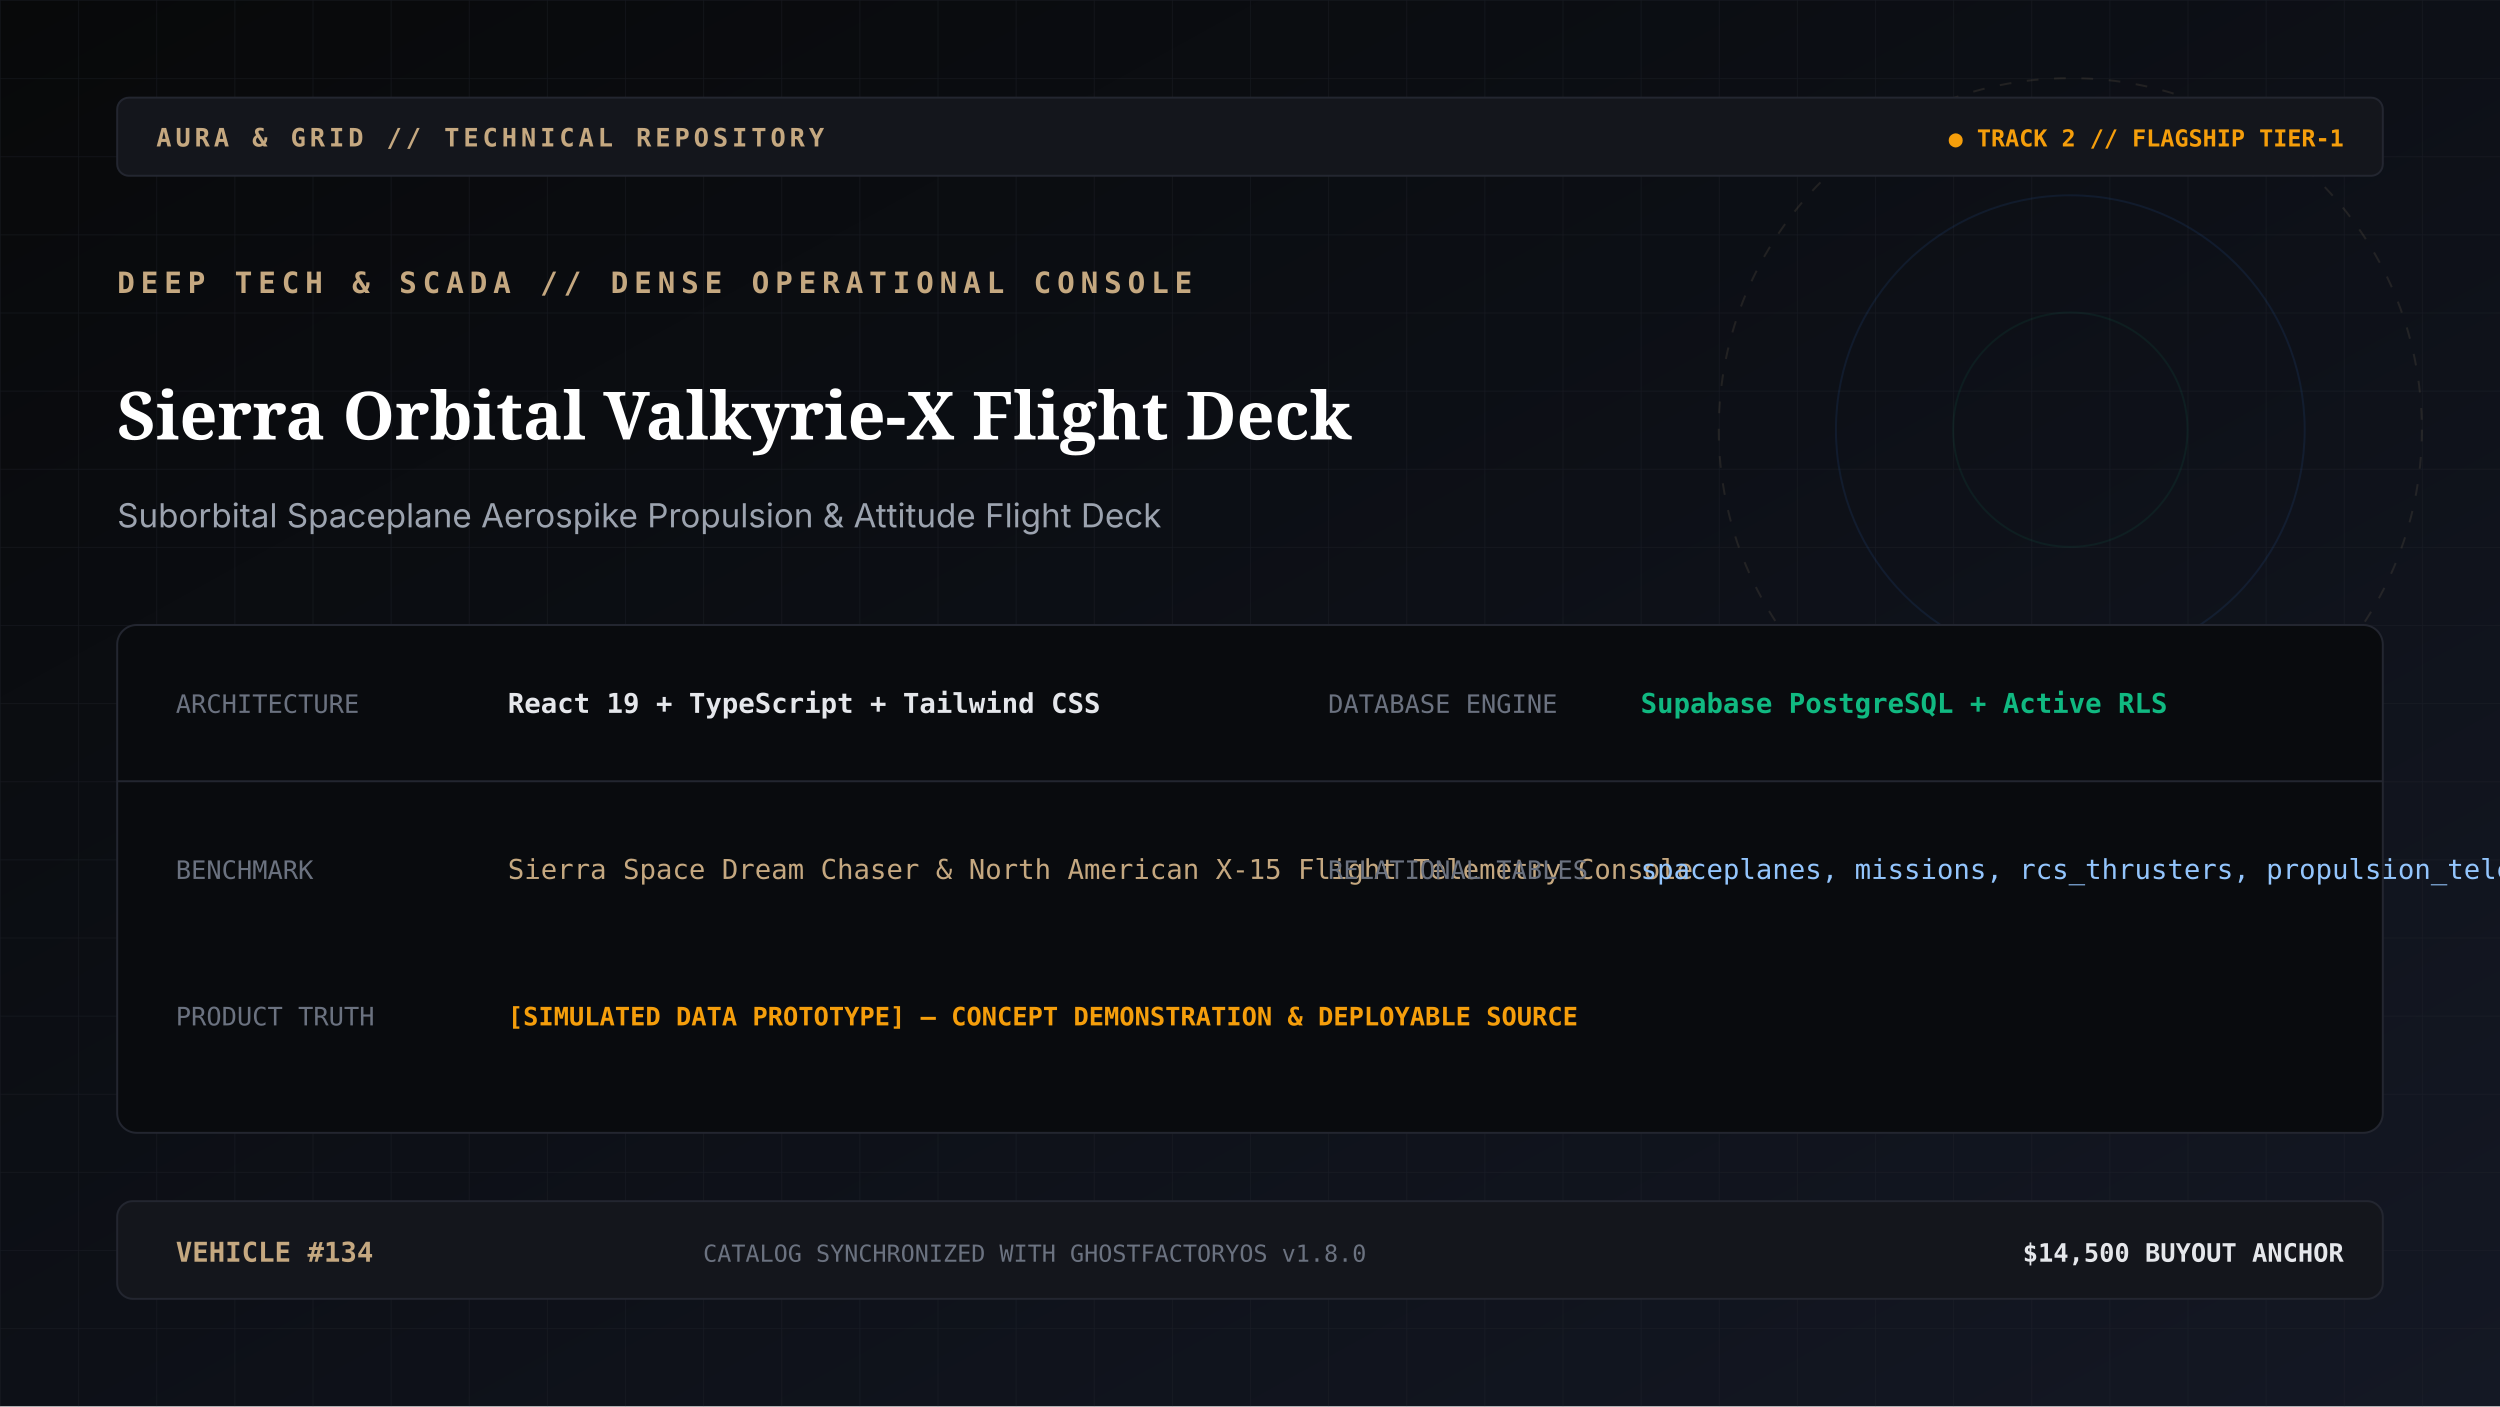
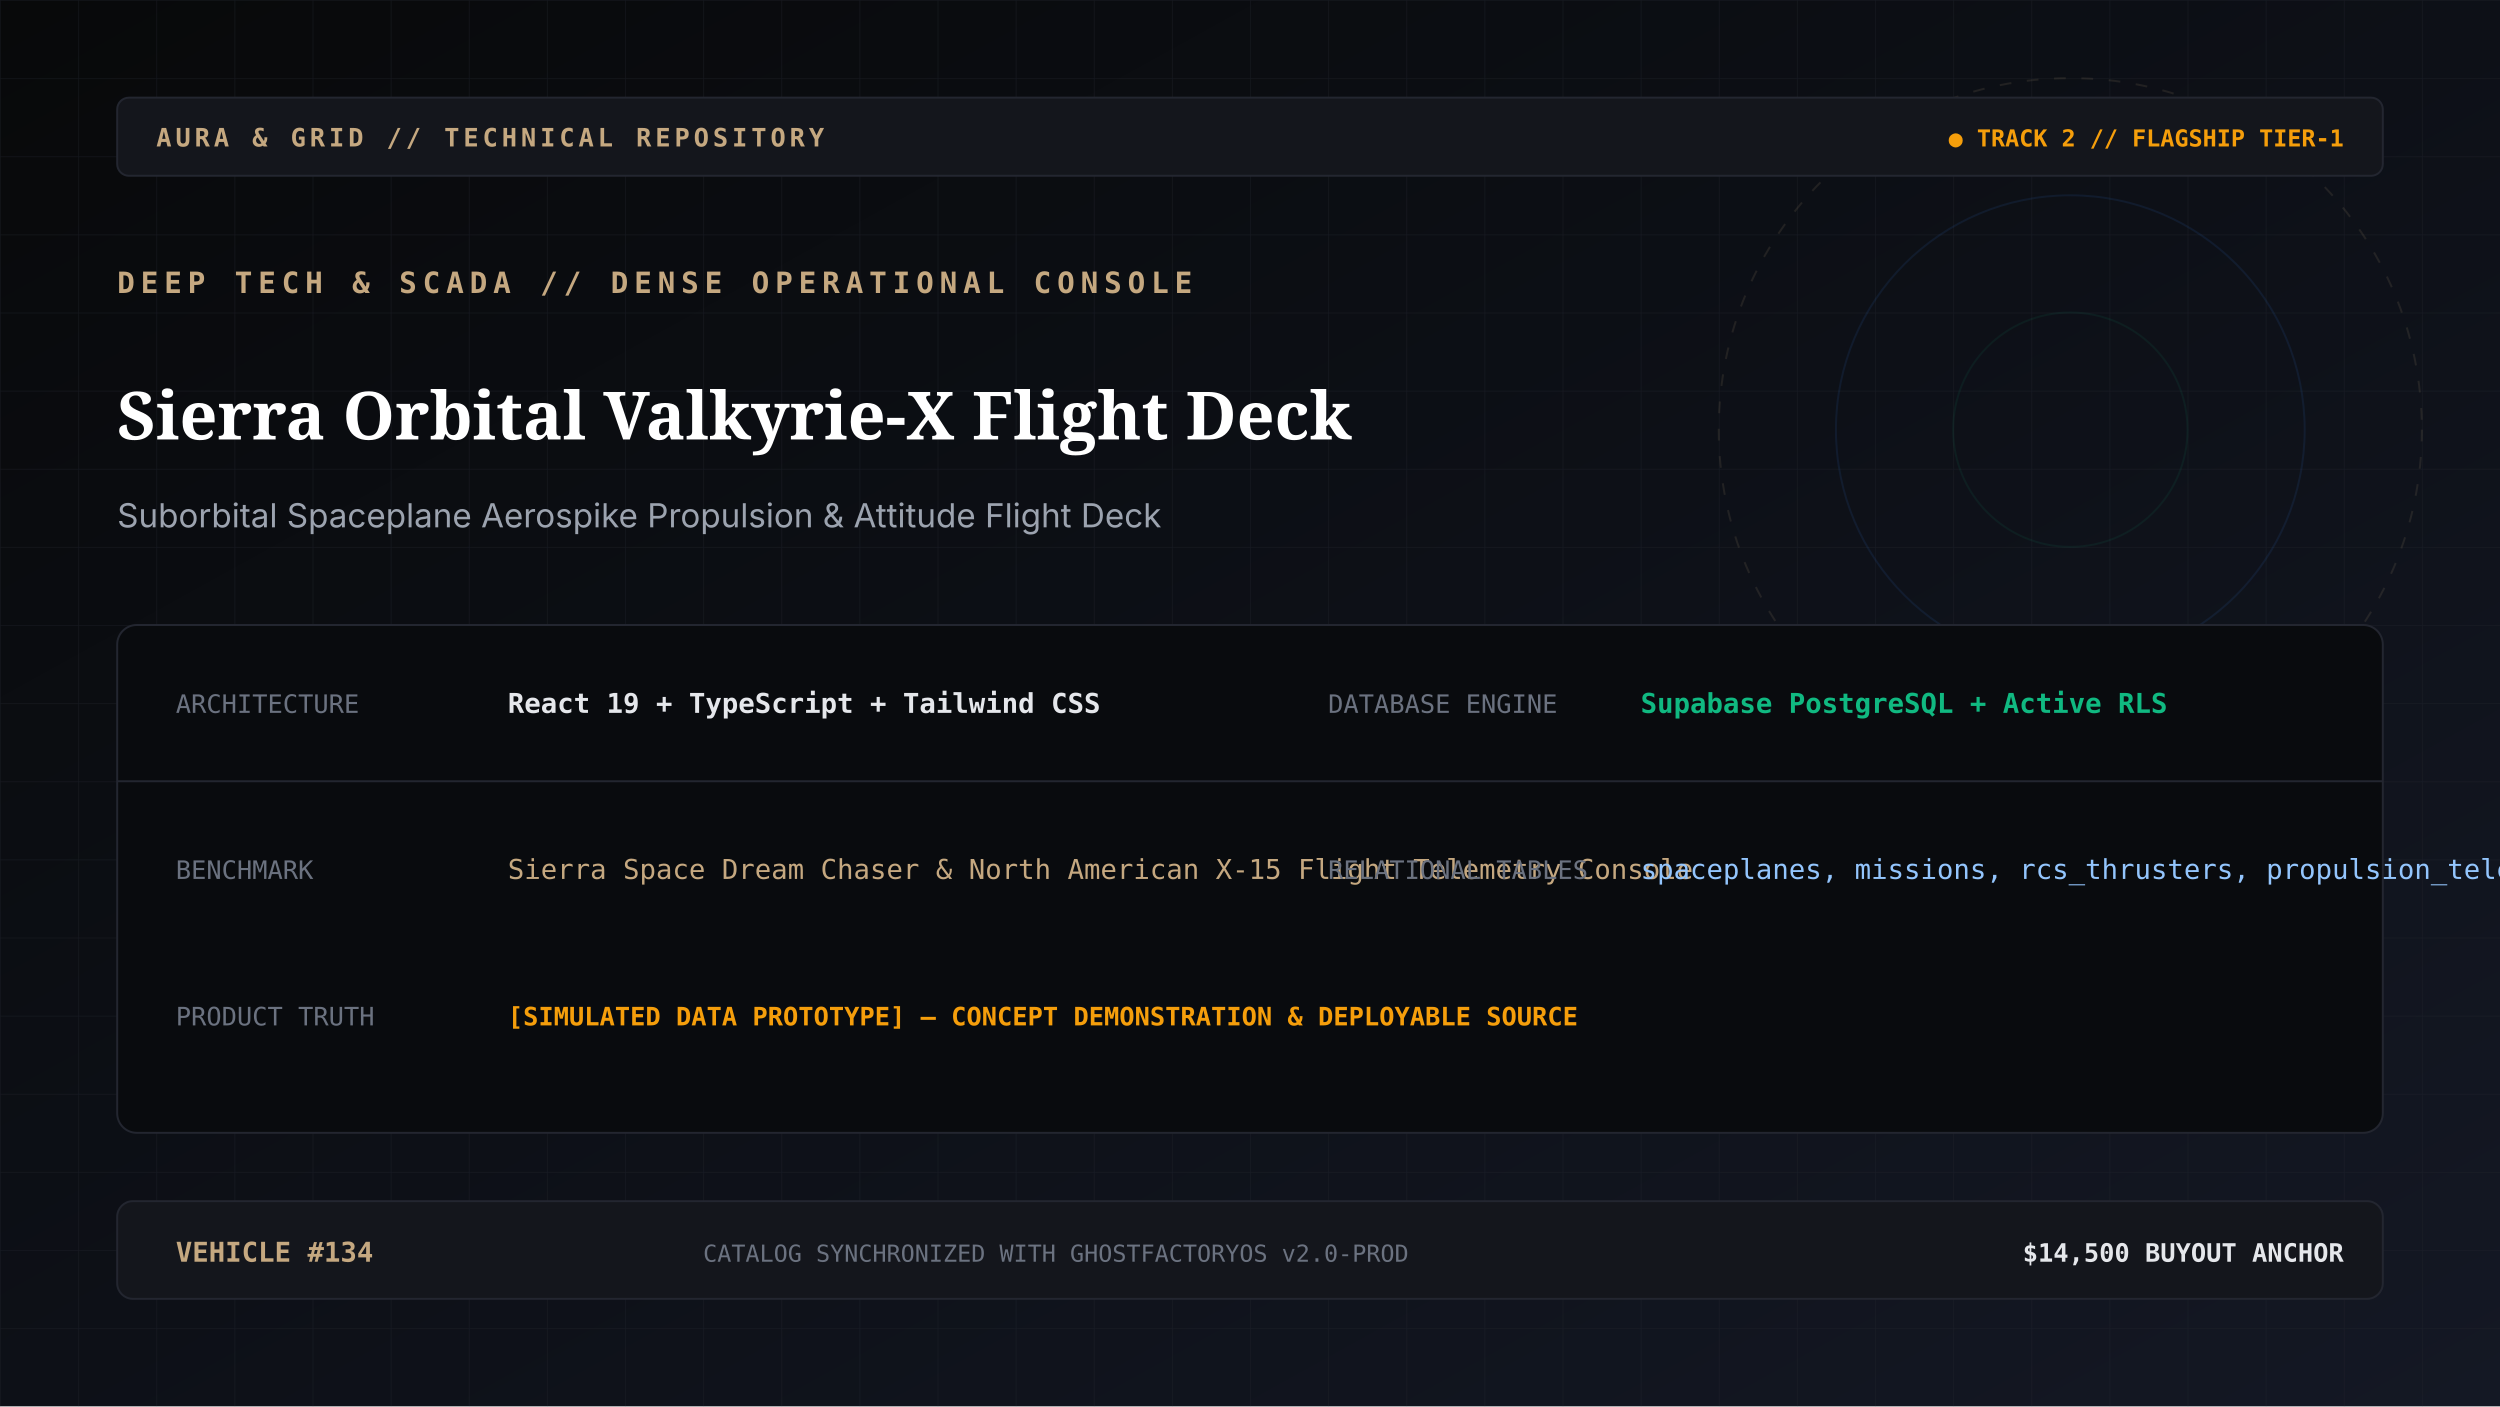
<svg xmlns="http://www.w3.org/2000/svg" width="1280" height="720" viewBox="0 0 1280 720">
  <defs>
    <linearGradient id="bg-134" x1="0%" y1="0%" x2="100%" y2="100%">
      <stop offset="0%" stop-color="#08090A" />
      <stop offset="50%" stop-color="#0D1017" />
      <stop offset="100%" stop-color="#141824" />
    </linearGradient>
    <pattern id="grid-134" width="40" height="40" patternUnits="userSpaceOnUse">
      <path d="M 40 0 L 0 0 0 40" fill="none" stroke="#232630" stroke-width="0.75" stroke-opacity="0.45" />
    </pattern>
  </defs>
  <rect width="1280" height="720" fill="url(#bg-134)" />
  <rect width="1280" height="720" fill="url(#grid-134)" />
  <circle cx="1060" cy="220" r="180" fill="none" stroke="#C5A880" stroke-width="1" stroke-opacity="0.12" stroke-dasharray="6 8" />
  <circle cx="1060" cy="220" r="120" fill="none" stroke="#3B82F6" stroke-width="1" stroke-opacity="0.1" />
  <circle cx="1060" cy="220" r="60" fill="none" stroke="#10B981" stroke-width="1" stroke-opacity="0.08" />
  <rect x="60" y="50" width="1160" height="40" fill="#14161C" rx="6" stroke="#232630" stroke-width="1" />
  <text x="80" y="75" fill="#C5A880" font-family="'JetBrains Mono', monospace" font-size="13" font-weight="600" letter-spacing="2">AURA &amp; GRID // TECHNICAL REPOSITORY</text>
  <text x="1200" y="75" text-anchor="end" fill="#F59E0B" font-family="'JetBrains Mono', monospace" font-size="12" font-weight="bold">● TRACK 2 // FLAGSHIP TIER-1</text>
  <text x="60" y="150" fill="#C5A880" font-family="'JetBrains Mono', monospace" font-size="15" font-weight="bold" letter-spacing="3">DEEP TECH &amp; SCADA // DENSE OPERATIONAL CONSOLE</text>
  <text x="60" y="225" fill="#FFFFFF" font-family="'Playfair Display', Georgia, serif" font-size="34" font-weight="bold">Sierra Orbital Valkyrie-X Flight Deck</text>
  <text x="60" y="270" fill="#9CA3AF" font-family="'Inter', sans-serif" font-size="17">Suborbital Spaceplane Aerospike Propulsion &amp; Attitude Flight Deck</text>
  <rect x="60" y="320" width="1160" height="260" fill="#090B0E" rx="10" stroke="#232630" stroke-width="1" />
  <line x1="60" y1="400" x2="1220" y2="400" stroke="#232630" stroke-width="1" />
  <text x="90" y="365" fill="#6B7280" font-family="'JetBrains Mono', monospace" font-size="13">ARCHITECTURE</text>
  <text x="260" y="365" fill="#E5E7EB" font-family="'JetBrains Mono', monospace" font-size="14" font-weight="bold">React 19 + TypeScript + Tailwind CSS</text>
  <text x="680" y="365" fill="#6B7280" font-family="'JetBrains Mono', monospace" font-size="13">DATABASE ENGINE</text>
  <text x="840" y="365" fill="#10B981" font-family="'JetBrains Mono', monospace" font-size="14" font-weight="bold">Supabase PostgreSQL + Active RLS</text>
  <text x="90" y="450" fill="#6B7280" font-family="'JetBrains Mono', monospace" font-size="13">BENCHMARK</text>
  <text x="260" y="450" fill="#C5A880" font-family="'JetBrains Mono', monospace" font-size="14">Sierra Space Dream Chaser &amp; North American X-15 Flight Telemetry Console</text>
  <text x="680" y="450" fill="#6B7280" font-family="'JetBrains Mono', monospace" font-size="13">RELATIONAL TABLES</text>
  <text x="840" y="450" fill="#93C5FD" font-family="'JetBrains Mono', monospace" font-size="14">spaceplanes, missions, rcs_thrusters, propulsion_telemetry_logs</text>
  <text x="90" y="525" fill="#6B7280" font-family="'JetBrains Mono', monospace" font-size="13">PRODUCT TRUTH</text>
  <text x="260" y="525" fill="#F59E0B" font-family="'JetBrains Mono', monospace" font-size="13" font-weight="600">[SIMULATED DATA PROTOTYPE] — CONCEPT DEMONSTRATION &amp; DEPLOYABLE SOURCE</text>
  <rect x="60" y="615" width="1160" height="50" fill="#14161C" rx="8" stroke="#232630" stroke-width="1" />
  <text x="90" y="646" fill="#C5A880" font-family="'JetBrains Mono', monospace" font-size="14" font-weight="bold">VEHICLE #134</text>
-   <text x="360" y="646" fill="#6B7280" font-family="'JetBrains Mono', monospace" font-size="12">CATALOG SYNCHRONIZED WITH GHOSTFACTORYOS v1.8.0</text>
+   <text x="360" y="646" fill="#6B7280" font-family="'JetBrains Mono', monospace" font-size="12">CATALOG SYNCHRONIZED WITH GHOSTFACTORYOS v2.0-PROD</text>
  <text x="1200" y="646" text-anchor="end" fill="#E5E7EB" font-family="'JetBrains Mono', monospace" font-size="13" font-weight="bold">$14,500 BUYOUT ANCHOR</text>
</svg>
